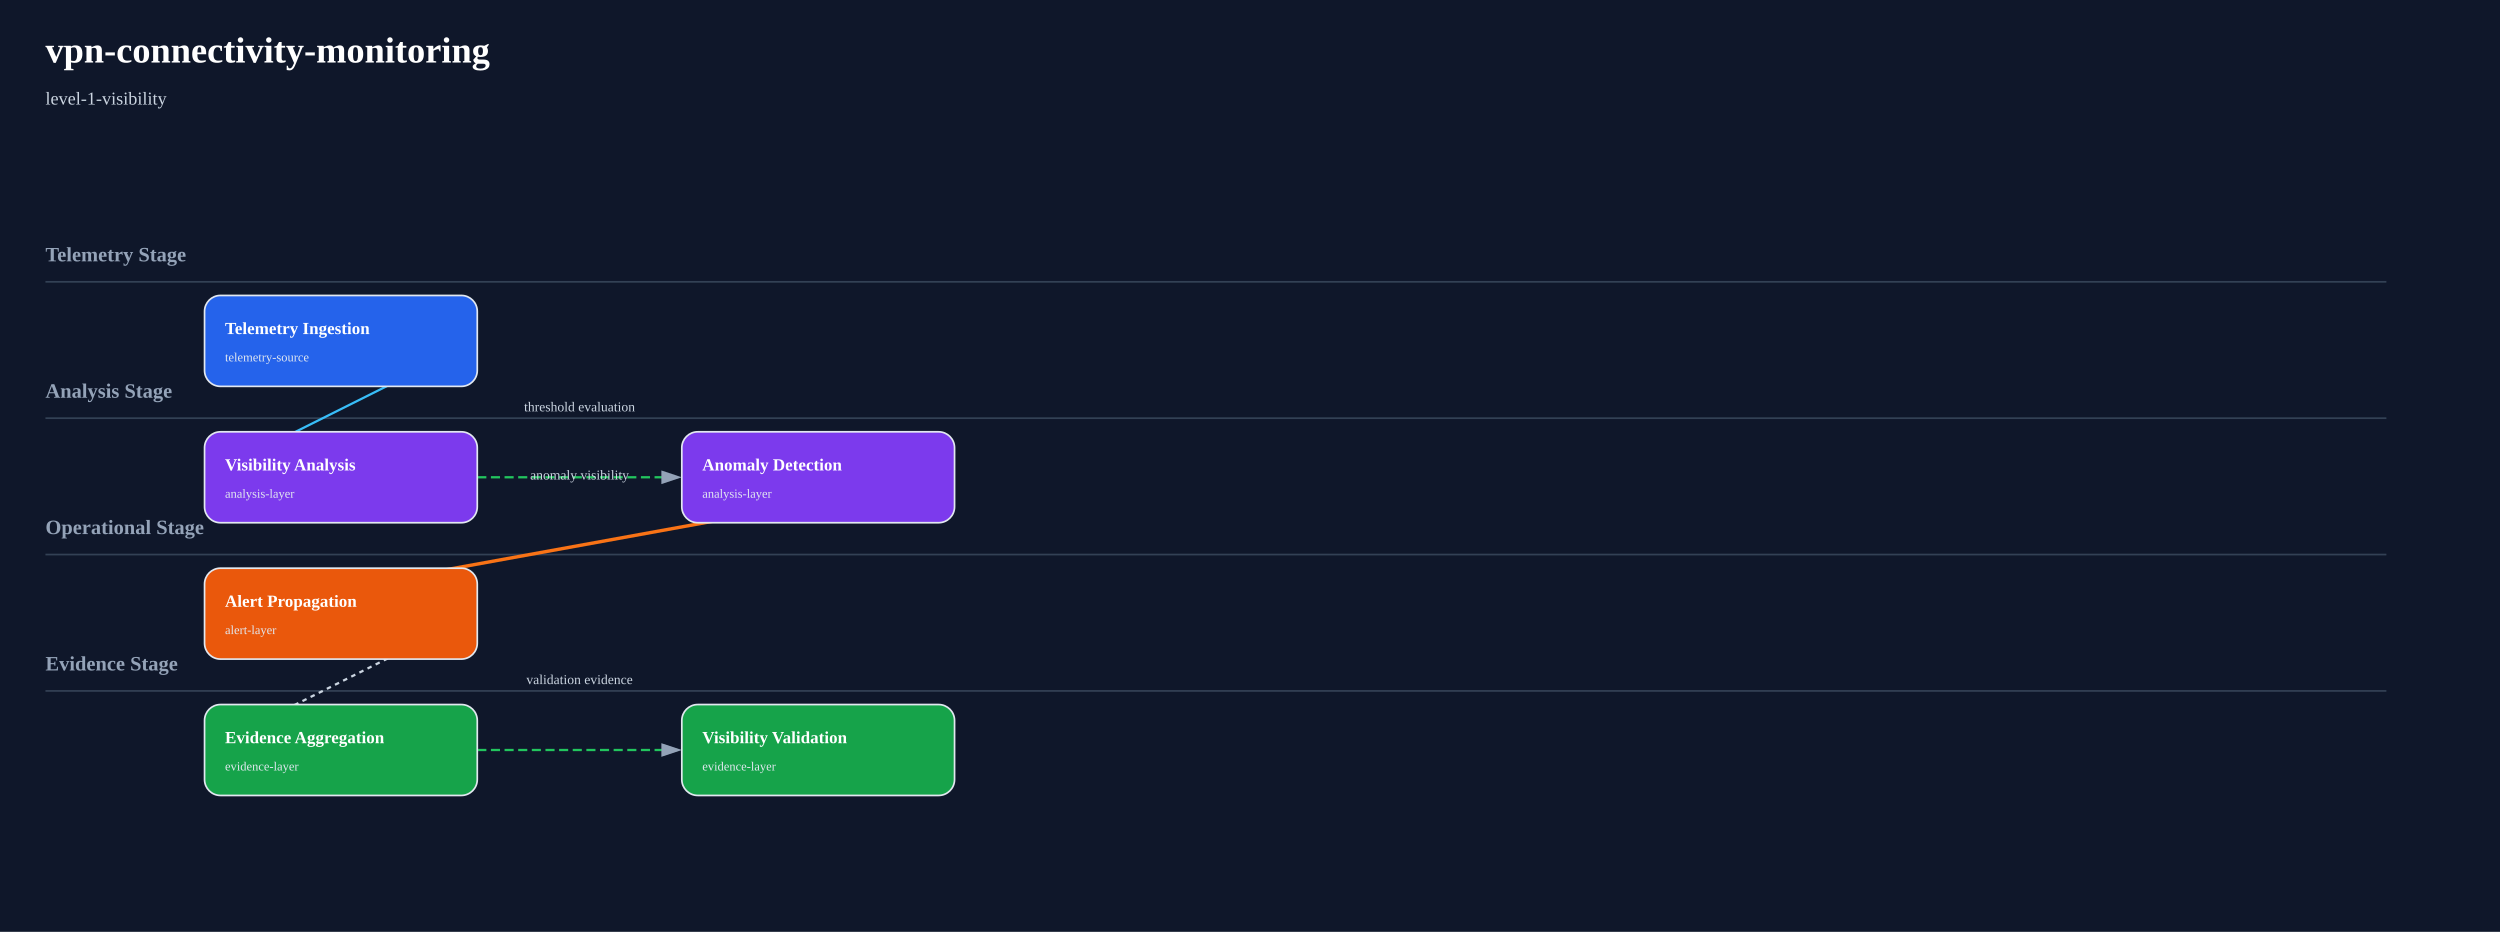
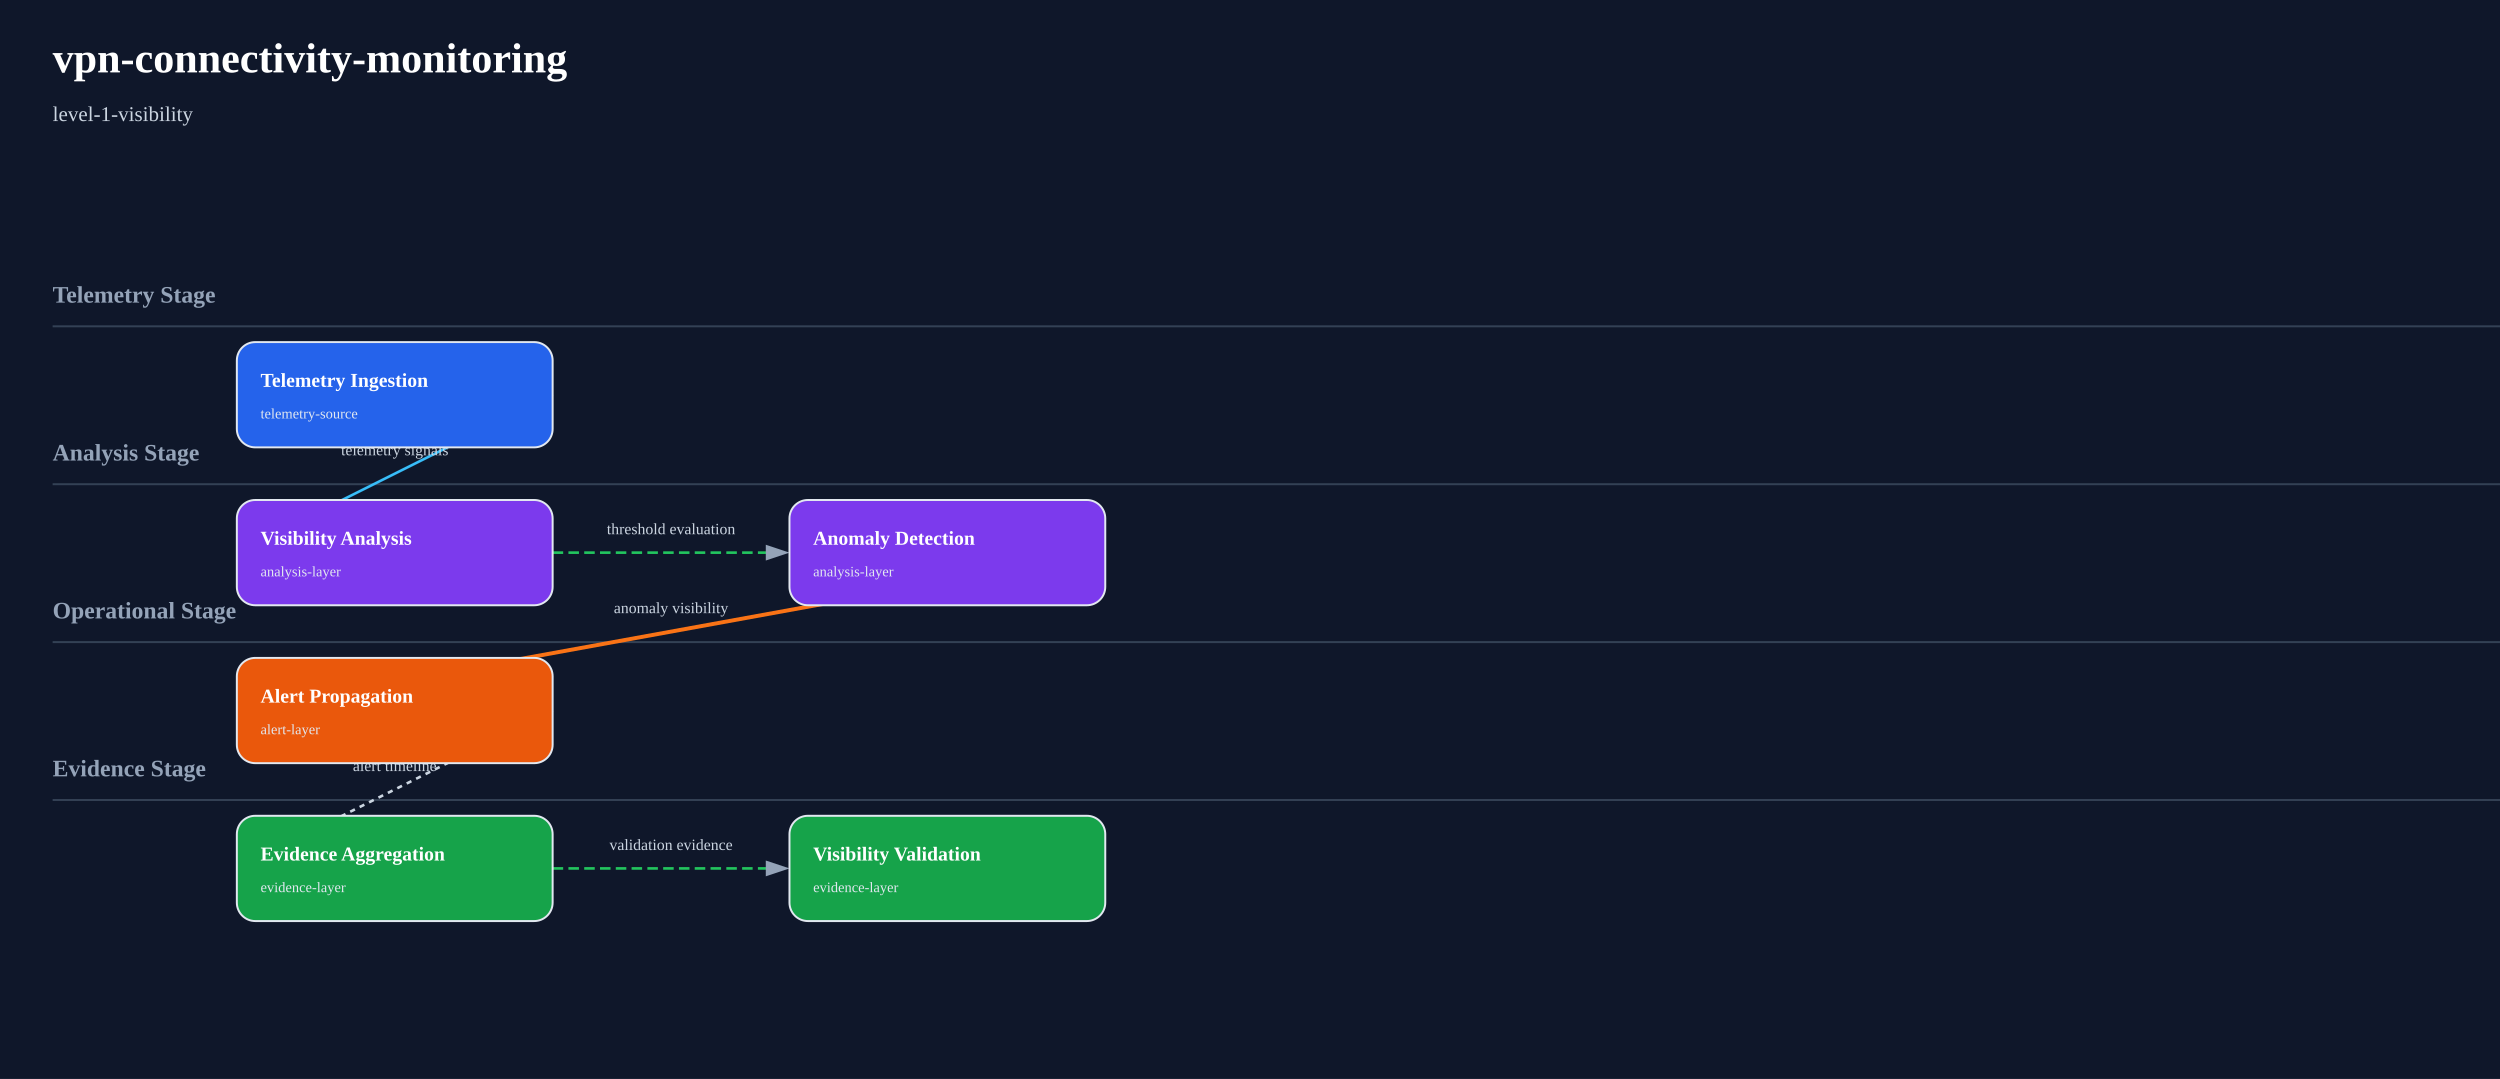
- <svg xmlns="http://www.w3.org/2000/svg" width="2200" height="820">
+ <svg xmlns="http://www.w3.org/2000/svg" width="1900" height="820">
  <rect width="100%" height="100%" fill="#0f172a" />
  <defs>
    <marker id="arrow" markerWidth="10" markerHeight="10" refX="9" refY="3" orient="auto" markerUnits="strokeWidth">
      <path d="M0,0 L0,6 L9,3 z" fill="#94a3b8" />
    </marker>
  </defs>
  <text x="40" y="55" fill="#ffffff" font-size="32" font-weight="bold">vpn-connectivity-monitoring</text>
  <text x="40" y="92" fill="#cbd5e1" font-size="16">level-1-visibility</text>
  <text x="40" y="230" fill="#94a3b8" font-size="18" font-weight="bold">Telemetry Stage</text>
  <line x1="40" y1="248" x2="2100" y2="248" stroke="#334155" stroke-width="1.5" />
  <text x="40" y="350" fill="#94a3b8" font-size="18" font-weight="bold">Analysis Stage</text>
  <line x1="40" y1="368" x2="2100" y2="368" stroke="#334155" stroke-width="1.5" />
  <text x="40" y="470" fill="#94a3b8" font-size="18" font-weight="bold">Operational Stage</text>
  <line x1="40" y1="488" x2="2100" y2="488" stroke="#334155" stroke-width="1.5" />
  <text x="40" y="590" fill="#94a3b8" font-size="18" font-weight="bold">Evidence Stage</text>
  <line x1="40" y1="608" x2="2100" y2="608" stroke="#334155" stroke-width="1.5" />
  <line x1="420" y1="300" x2="180" y2="420" stroke="#38bdf8" stroke-width="2" stroke-dasharray="" marker-end="url(#arrow)" />
-   <text x="300.0" y="302.0" fill="#cbd5e1" font-size="12" text-anchor="middle">telemetry signals</text>
+   <text x="300.0" y="346.0" fill="#cbd5e1" font-size="12" text-anchor="middle">telemetry signals</text>
  <line x1="420" y1="420" x2="600" y2="420" stroke="#22c55e" stroke-width="2" stroke-dasharray="8,4" marker-end="url(#arrow)" />
-   <text x="510.0" y="362.0" fill="#cbd5e1" font-size="12" text-anchor="middle">threshold evaluation</text>
+   <text x="510.0" y="406.0" fill="#cbd5e1" font-size="12" text-anchor="middle">threshold evaluation</text>
  <line x1="840" y1="420" x2="180" y2="540" stroke="#f97316" stroke-width="3" stroke-dasharray="" marker-end="url(#arrow)" />
-   <text x="510.0" y="422.0" fill="#cbd5e1" font-size="12" text-anchor="middle">anomaly visibility</text>
+   <text x="510.0" y="466.0" fill="#cbd5e1" font-size="12" text-anchor="middle">anomaly visibility</text>
  <line x1="420" y1="540" x2="180" y2="660" stroke="#cbd5e1" stroke-width="2" stroke-dasharray="4,4" marker-end="url(#arrow)" />
-   <text x="300.0" y="542.0" fill="#cbd5e1" font-size="12" text-anchor="middle">alert timeline</text>
+   <text x="300.0" y="586.0" fill="#cbd5e1" font-size="12" text-anchor="middle">alert timeline</text>
  <line x1="420" y1="660" x2="600" y2="660" stroke="#22c55e" stroke-width="2" stroke-dasharray="8,4" marker-end="url(#arrow)" />
-   <text x="510.0" y="602.0" fill="#cbd5e1" font-size="12" text-anchor="middle">validation evidence</text>
+   <text x="510.0" y="646.0" fill="#cbd5e1" font-size="12" text-anchor="middle">validation evidence</text>
  <rect x="180" y="260" width="240" height="80" rx="14" fill="#2563eb" stroke="#e2e8f0" stroke-width="1.5" />
  <text x="198" y="294" fill="#ffffff" font-size="15" font-weight="bold">Telemetry Ingestion</text>
  <text x="198" y="318" fill="#e2e8f0" font-size="11">telemetry-source</text>
  <rect x="180" y="380" width="240" height="80" rx="14" fill="#7c3aed" stroke="#e2e8f0" stroke-width="1.5" />
  <text x="198" y="414" fill="#ffffff" font-size="15" font-weight="bold">Visibility Analysis</text>
  <text x="198" y="438" fill="#e2e8f0" font-size="11">analysis-layer</text>
  <rect x="600" y="380" width="240" height="80" rx="14" fill="#7c3aed" stroke="#e2e8f0" stroke-width="1.5" />
  <text x="618" y="414" fill="#ffffff" font-size="15" font-weight="bold">Anomaly Detection</text>
  <text x="618" y="438" fill="#e2e8f0" font-size="11">analysis-layer</text>
  <rect x="180" y="500" width="240" height="80" rx="14" fill="#ea580c" stroke="#e2e8f0" stroke-width="1.5" />
  <text x="198" y="534" fill="#ffffff" font-size="15" font-weight="bold">Alert Propagation</text>
  <text x="198" y="558" fill="#e2e8f0" font-size="11">alert-layer</text>
  <rect x="180" y="620" width="240" height="80" rx="14" fill="#16a34a" stroke="#e2e8f0" stroke-width="1.5" />
  <text x="198" y="654" fill="#ffffff" font-size="15" font-weight="bold">Evidence Aggregation</text>
  <text x="198" y="678" fill="#e2e8f0" font-size="11">evidence-layer</text>
  <rect x="600" y="620" width="240" height="80" rx="14" fill="#16a34a" stroke="#e2e8f0" stroke-width="1.5" />
  <text x="618" y="654" fill="#ffffff" font-size="15" font-weight="bold">Visibility Validation</text>
  <text x="618" y="678" fill="#e2e8f0" font-size="11">evidence-layer</text>
</svg>
